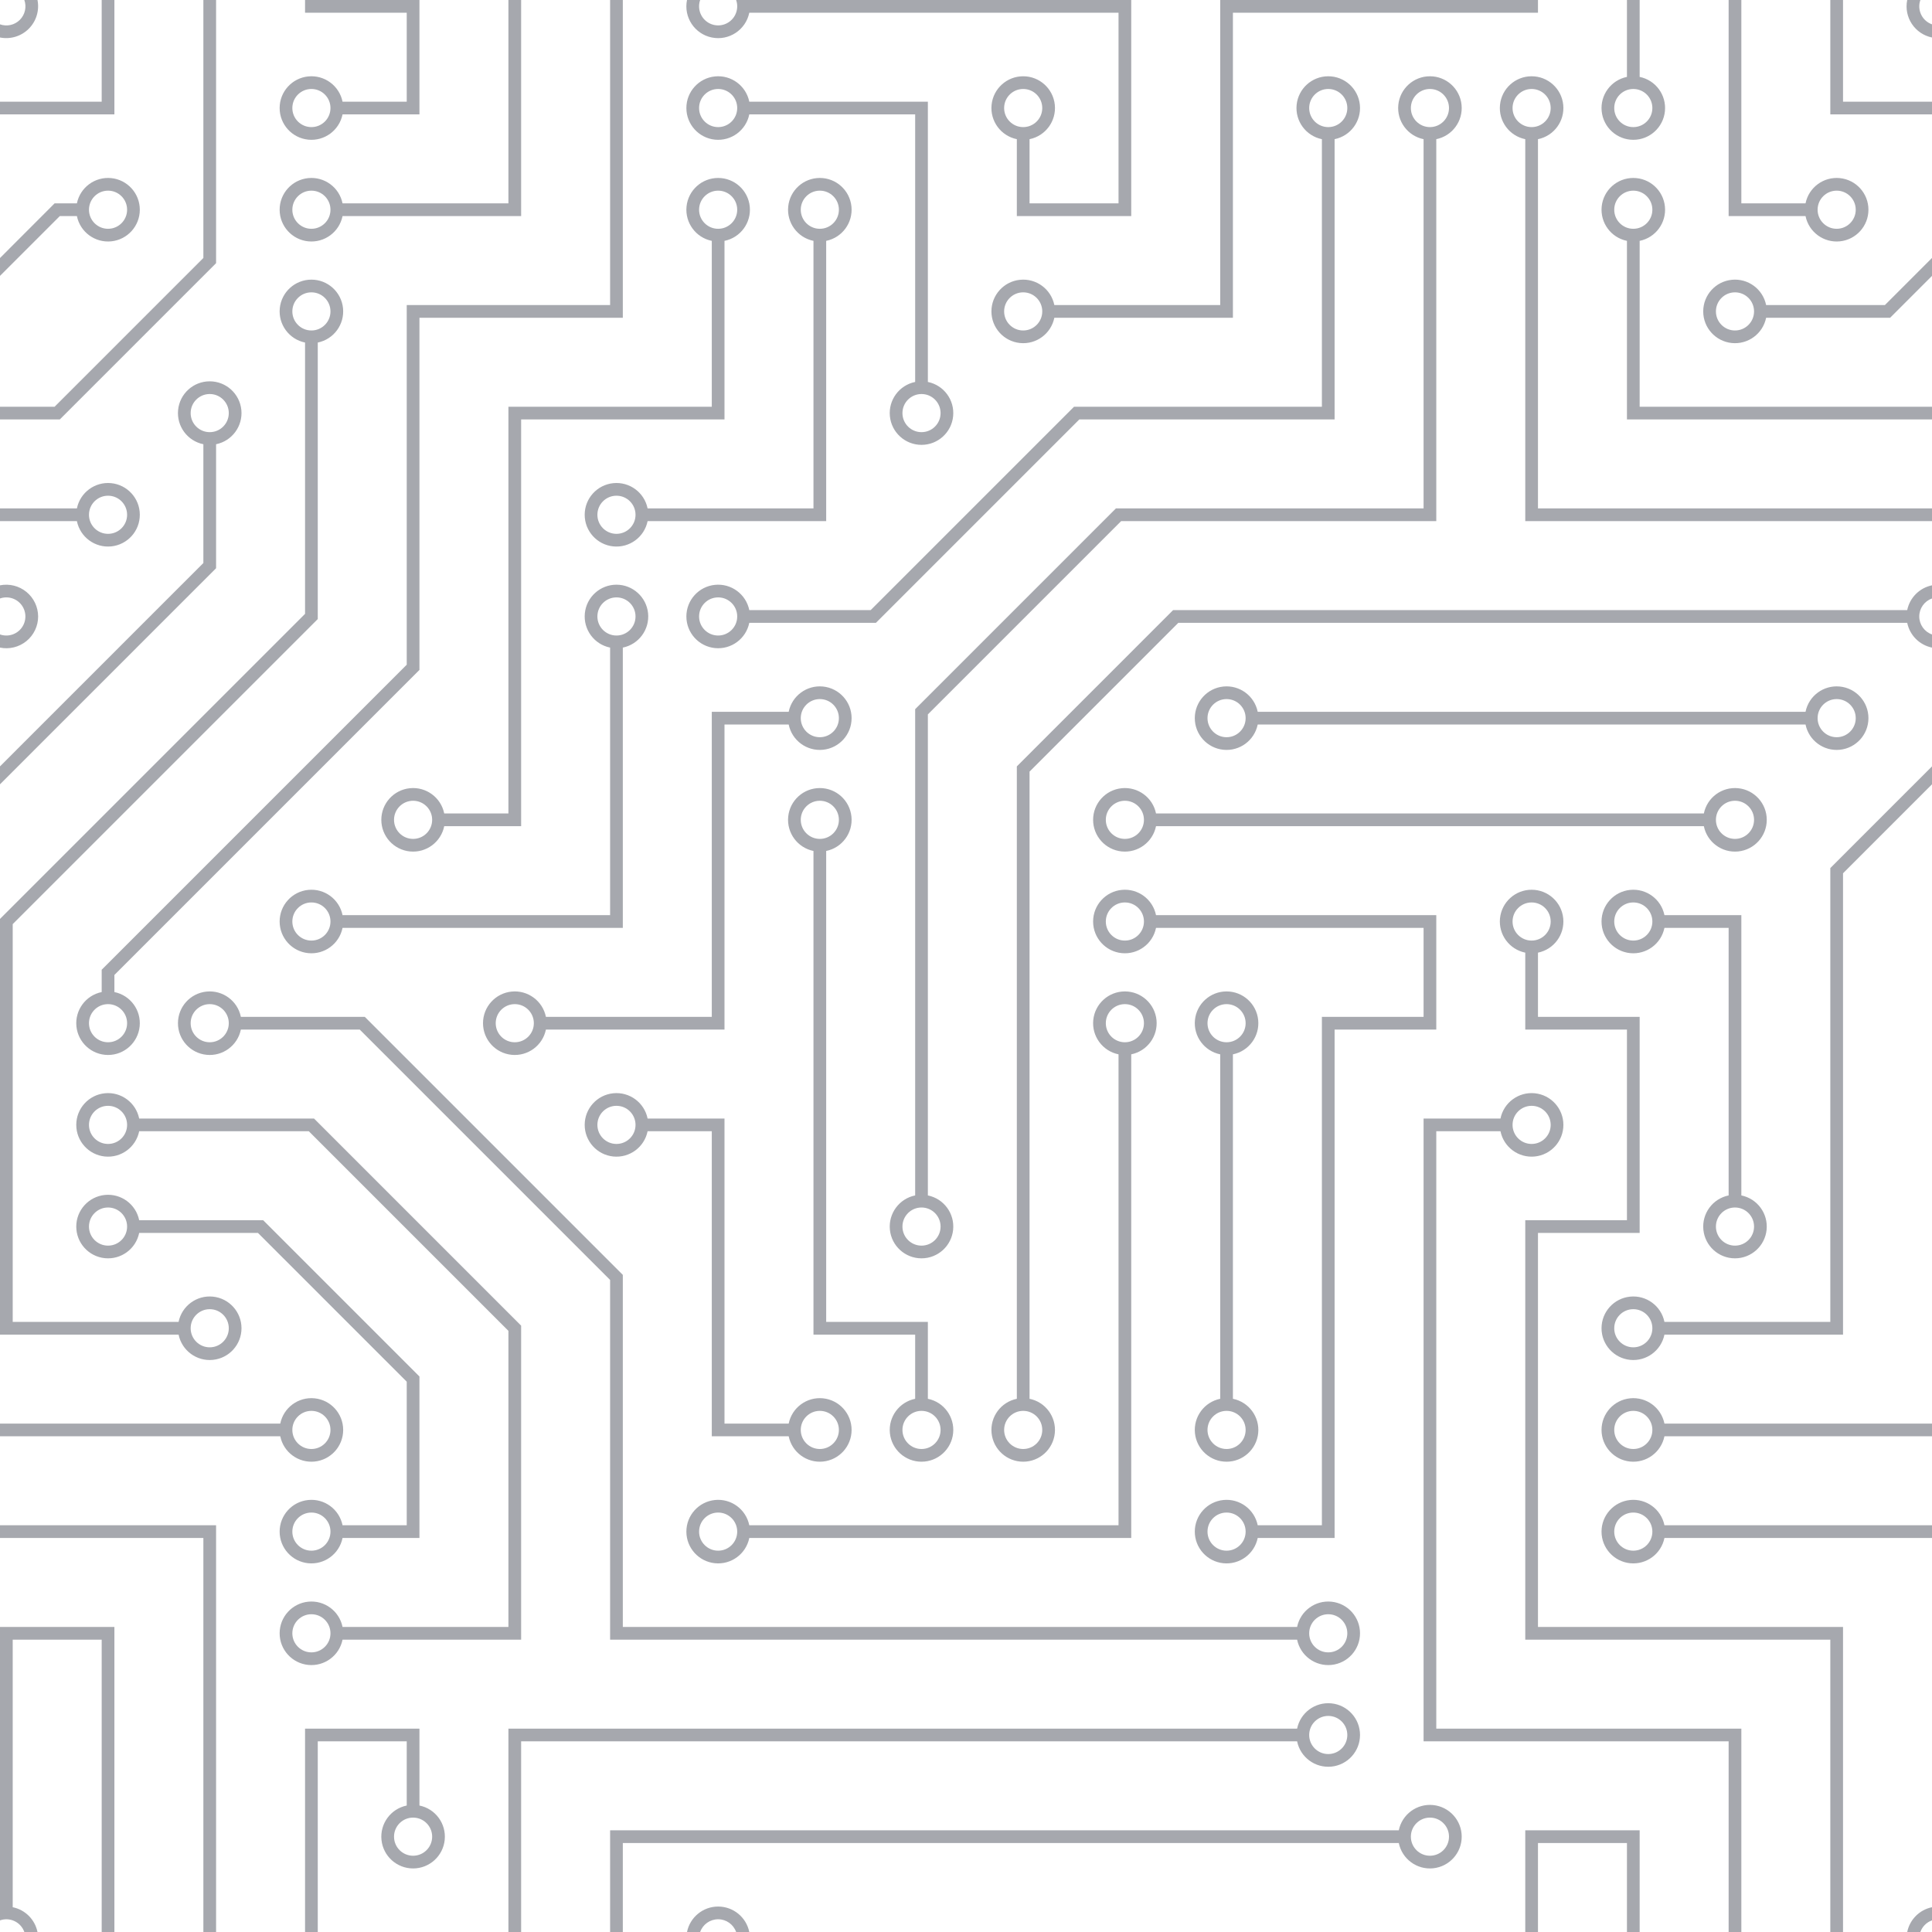
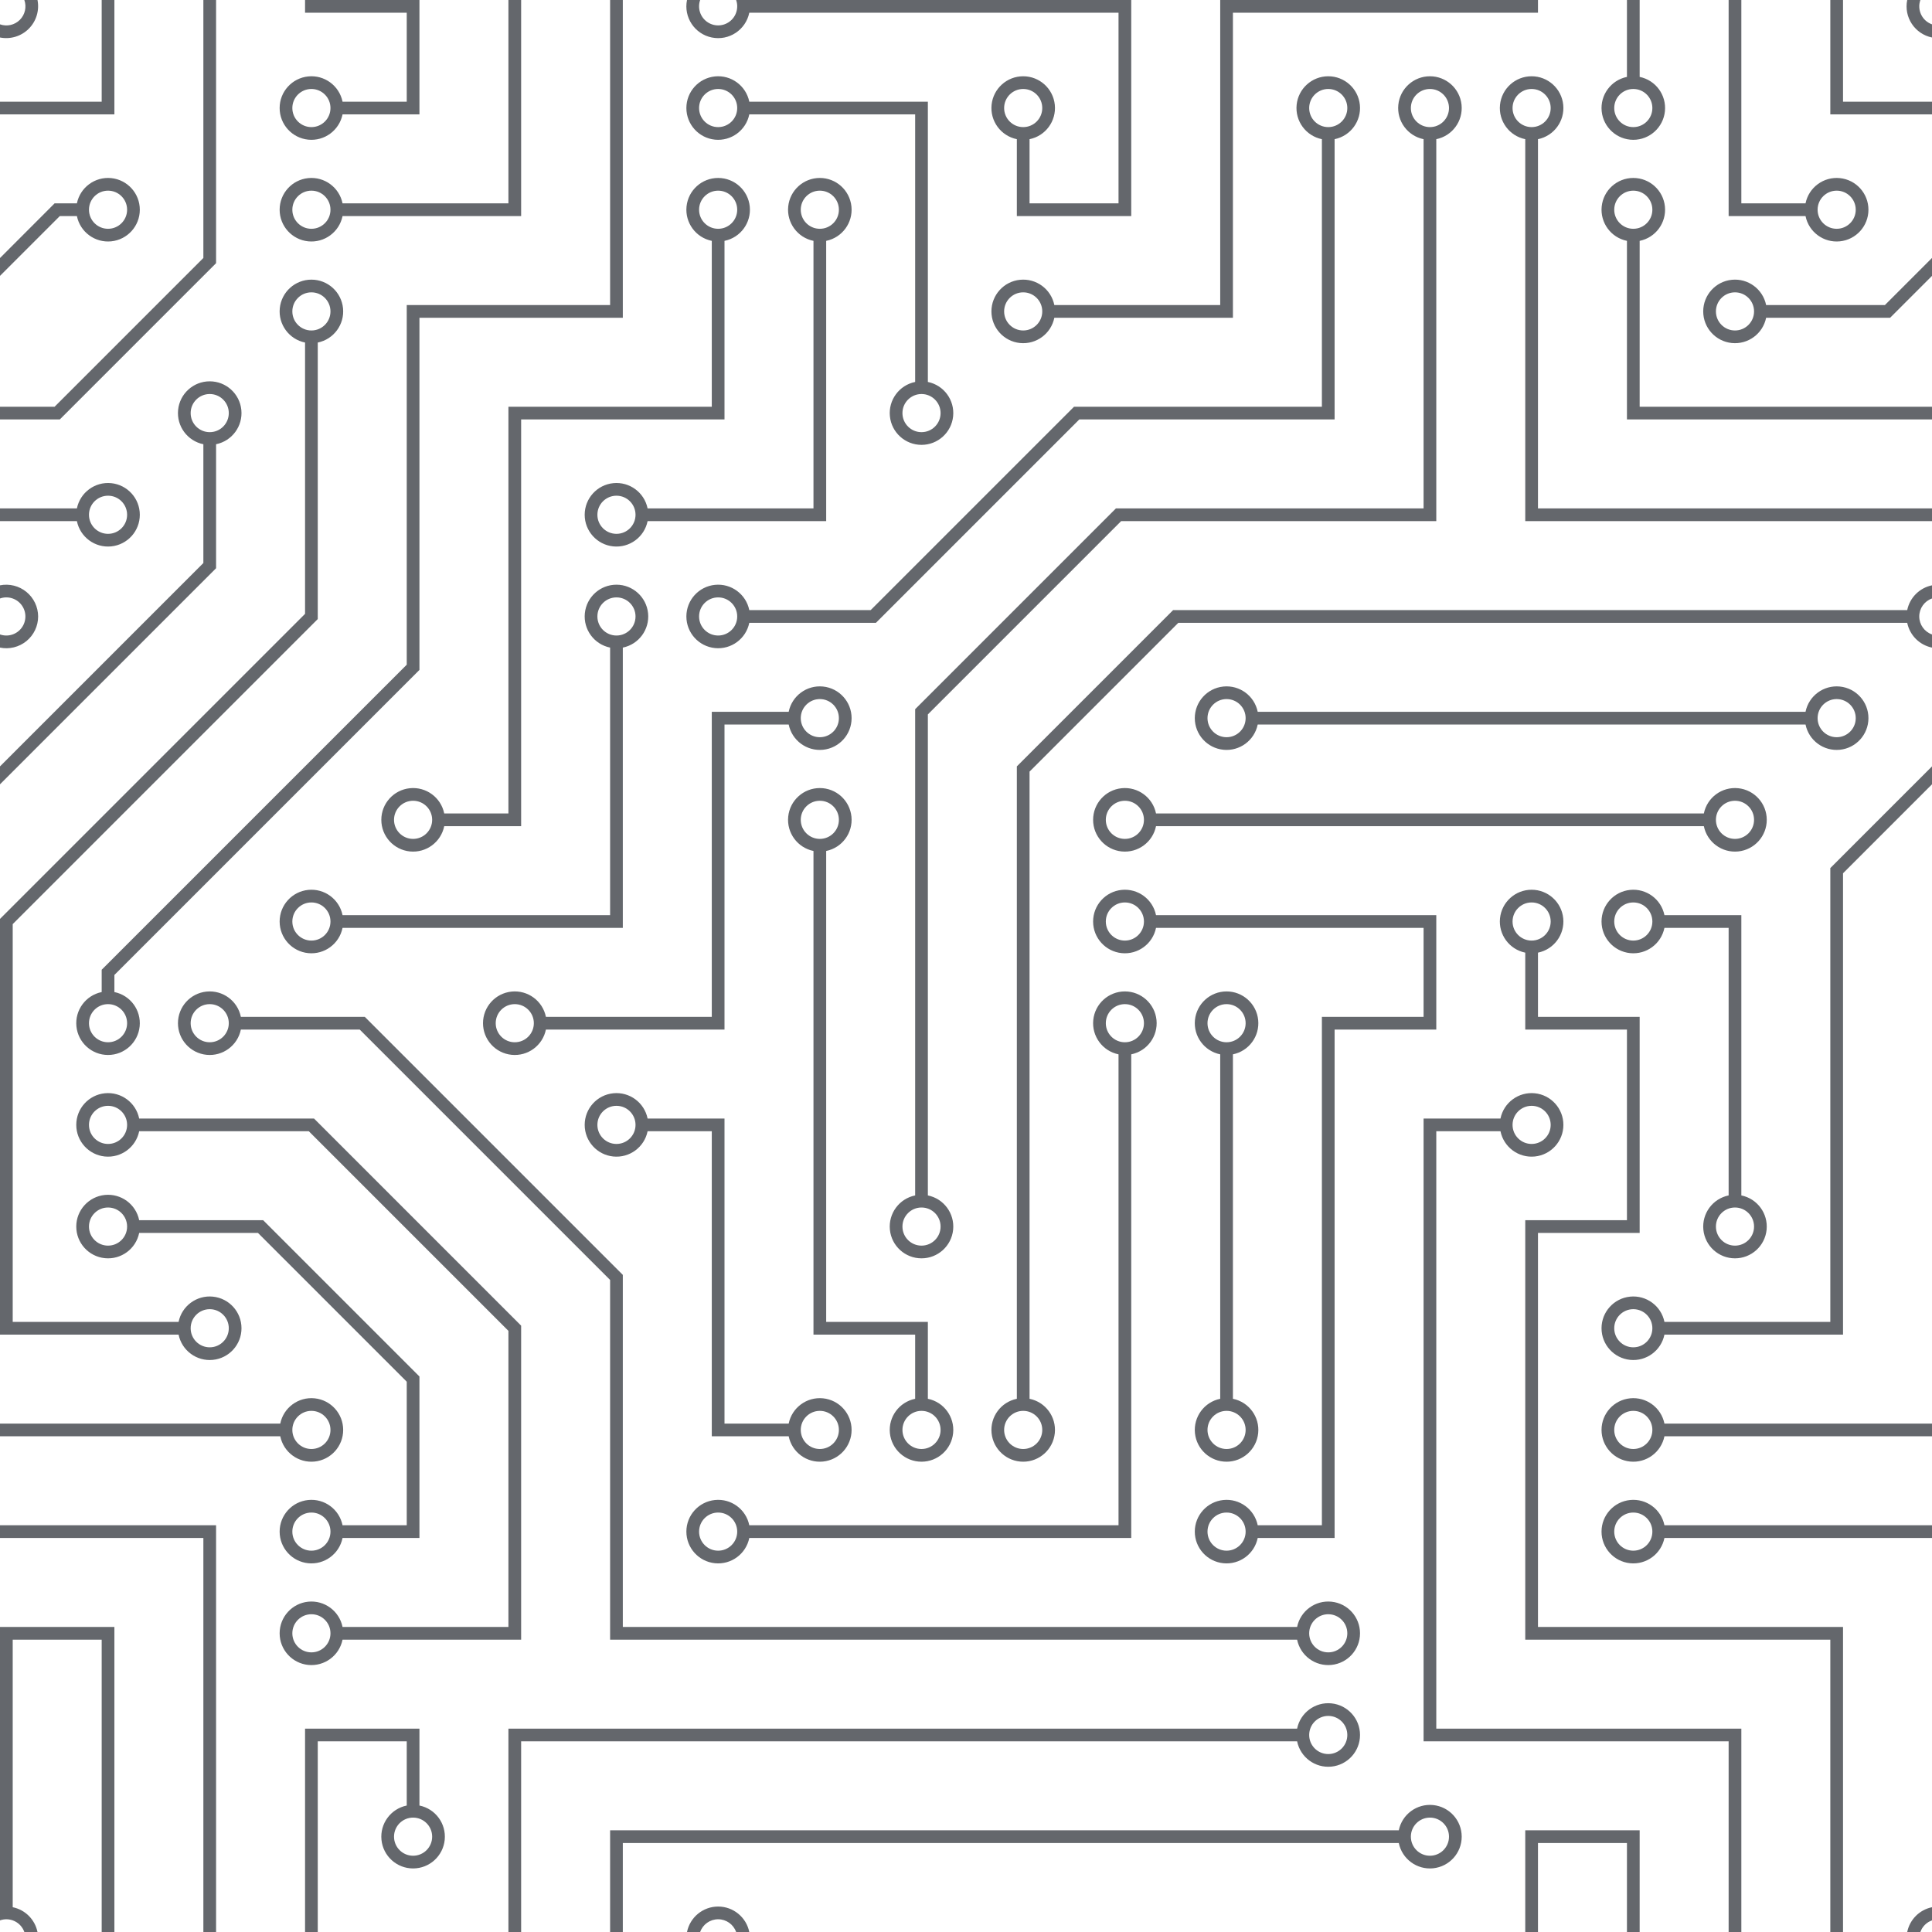
<svg xmlns="http://www.w3.org/2000/svg" viewBox="0 0 304 304">
-   <path fill="#222736" fill-opacity="0.4" d="M44.1 224a5 5 0 1 1 0 2H0v-2h44.1zm160 48a5 5 0 1 1 0 2H82v-2h122.1zm57.8-46a5 5 0 1 1 0-2H304v2h-42.1zm0 16a5 5 0 1 1 0-2H304v2h-42.1zm6.2-114a5 5 0 1 1 0 2h-86.2a5 5 0 1 1 0-2h86.2zm-256-48a5 5 0 1 1 0 2H0v-2h12.1zm185.8 34a5 5 0 1 1 0-2h86.2a5 5 0 1 1 0 2h-86.2zM258 12.1a5 5 0 1 1-2 0V0h2v12.1zm-64 208a5 5 0 1 1-2 0v-54.2a5 5 0 1 1 2 0v54.2zm48-198.2V80h62v2h-64V21.9a5 5 0 1 1 2 0zm16 16V64h46v2h-48V37.9a5 5 0 1 1 2 0zm-128 96V208h16v12.1a5 5 0 1 1-2 0V210h-16v-76.1a5 5 0 1 1 2 0zm-5.9-21.9a5 5 0 1 1 0 2H114v48H85.9a5 5 0 1 1 0-2H112v-48h12.1zm-6.2 130a5 5 0 1 1 0-2H176v-74.1a5 5 0 1 1 2 0V242h-60.1zm-16-64a5 5 0 1 1 0-2H114v48h10.1a5 5 0 1 1 0 2H112v-48h-10.1zM66 284.1a5 5 0 1 1-2 0V274H50v30h-2v-32h18v12.1zM236.1 176a5 5 0 1 1 0 2H226v94h48v32h-2v-30h-48v-98h12.1zm25.8-30a5 5 0 1 1 0-2H274v44.1a5 5 0 1 1-2 0V146h-10.1zm-64 96a5 5 0 1 1 0-2H208v-80h16v-14h-42.1a5 5 0 1 1 0-2H226v18h-16v80h-12.1zm86.2-210a5 5 0 1 1 0 2H272V0h2v32h10.1zM98 101.9V146H53.9a5 5 0 1 1 0-2H96v-42.1a5 5 0 1 1 2 0zM53.9 34a5 5 0 1 1 0-2H80V0h2v34H53.9zm60.1 3.9V66H82v64H69.9a5 5 0 1 1 0-2H80V64h32V37.9a5 5 0 1 1 2 0zM101.9 82a5 5 0 1 1 0-2H128V37.9a5 5 0 1 1 2 0V82h-28.1zm16-64a5 5 0 1 1 0-2H146v44.1a5 5 0 1 1-2 0V18h-26.1zm102.2 270a5 5 0 1 1 0 2H98v14h-2v-16h124.1zM242 149.9V160h16v34h-16v62h48v48h-2v-46h-48v-66h16v-30h-16v-12.1a5 5 0 1 1 2 0zM53.9 18a5 5 0 1 1 0-2H64V2H48V0h18v18H53.9zm112 32a5 5 0 1 1 0-2H192V0h50v2h-48v48h-28.1zm-48-48a5 5 0 0 1-9.8-2h2.07a3 3 0 1 0 5.66 0H178v34h-18V21.9a5 5 0 1 1 2 0V32h14V2h-58.1zm0 96a5 5 0 1 1 0-2H137l32-32h39V21.9a5 5 0 1 1 2 0V66h-40.17l-32 32H117.9zm28.1 90.1a5 5 0 1 1-2 0v-76.51L175.59 80H224V21.9a5 5 0 1 1 2 0V82h-49.59L146 112.41v75.69zm16 32a5 5 0 1 1-2 0v-99.51L184.59 96H300.1a5 5 0 0 1 3.9-3.9v2.07a3 3 0 0 0 0 5.66v2.07a5 5 0 0 1-3.9-3.9H185.41L162 121.41v98.69zm-144-64a5 5 0 1 1-2 0v-3.51l48-48V48h32V0h2v50H66v55.41l-48 48v2.69zM50 53.9v43.51l-48 48V208h26.1a5 5 0 1 1 0 2H0v-65.41l48-48V53.9a5 5 0 1 1 2 0zm-16 16V89.41l-34 34v-2.82l32-32V69.9a5 5 0 1 1 2 0zM12.1 32a5 5 0 1 1 0 2H9.41L0 43.41V40.6L8.59 32h3.51zm265.8 18a5 5 0 1 1 0-2h18.69l7.41-7.41v2.82L297.41 50H277.9zm-16 160a5 5 0 1 1 0-2H288v-71.41l16-16v2.82l-14 14V210h-28.1zm-208 32a5 5 0 1 1 0-2H64v-22.59L40.59 194H21.9a5 5 0 1 1 0-2H41.41L66 216.59V242H53.9zm150.2 14a5 5 0 1 1 0 2H96v-56.6L56.6 162H37.9a5 5 0 1 1 0-2h19.5L98 200.6V256h106.1zm-150.2 2a5 5 0 1 1 0-2H80v-46.59L48.59 178H21.9a5 5 0 1 1 0-2H49.41L82 208.59V258H53.9zM34 39.8v1.61L9.41 66H0v-2h8.59L32 40.59V0h2v39.8zM2 300.1a5 5 0 0 1 3.9 3.9H3.83A3 3 0 0 0 0 302.17V256h18v48h-2v-46H2v42.1zM34 241v63h-2v-62H0v-2h34v1zM17 18H0v-2h16V0h2v18h-1zm273-2h14v2h-16V0h2v16zm-32 273v15h-2v-14h-14v14h-2v-16h18v1zM0 92.1A5.02 5.02 0 0 1 6 97a5 5 0 0 1-6 4.9v-2.07a3 3 0 1 0 0-5.66V92.1zM80 272h2v32h-2v-32zm37.9 32h-2.07a3 3 0 0 0-5.66 0h-2.07a5 5 0 0 1 9.8 0zM5.9 0A5.02 5.02 0 0 1 0 5.9V3.83A3 3 0 0 0 3.83 0H5.9zm294.2 0h2.07A3 3 0 0 0 304 3.83V5.9a5 5 0 0 1-3.9-5.9zm3.9 300.1v2.07a3 3 0 0 0-1.83 1.83h-2.07a5 5 0 0 1 3.9-3.9zM97 100a3 3 0 1 0 0-6 3 3 0 0 0 0 6zm0-16a3 3 0 1 0 0-6 3 3 0 0 0 0 6zm16 16a3 3 0 1 0 0-6 3 3 0 0 0 0 6zm16 16a3 3 0 1 0 0-6 3 3 0 0 0 0 6zm0 16a3 3 0 1 0 0-6 3 3 0 0 0 0 6zm-48 32a3 3 0 1 0 0-6 3 3 0 0 0 0 6zm16 16a3 3 0 1 0 0-6 3 3 0 0 0 0 6zm32 48a3 3 0 1 0 0-6 3 3 0 0 0 0 6zm-16 16a3 3 0 1 0 0-6 3 3 0 0 0 0 6zm32-16a3 3 0 1 0 0-6 3 3 0 0 0 0 6zm0-32a3 3 0 1 0 0-6 3 3 0 0 0 0 6zm16 32a3 3 0 1 0 0-6 3 3 0 0 0 0 6zm32 16a3 3 0 1 0 0-6 3 3 0 0 0 0 6zm0-16a3 3 0 1 0 0-6 3 3 0 0 0 0 6zm-16-64a3 3 0 1 0 0-6 3 3 0 0 0 0 6zm16 0a3 3 0 1 0 0-6 3 3 0 0 0 0 6zm16 96a3 3 0 1 0 0-6 3 3 0 0 0 0 6zm0 16a3 3 0 1 0 0-6 3 3 0 0 0 0 6zm16 16a3 3 0 1 0 0-6 3 3 0 0 0 0 6zm16-144a3 3 0 1 0 0-6 3 3 0 0 0 0 6zm0 32a3 3 0 1 0 0-6 3 3 0 0 0 0 6zm16-32a3 3 0 1 0 0-6 3 3 0 0 0 0 6zm16-16a3 3 0 1 0 0-6 3 3 0 0 0 0 6zm-96 0a3 3 0 1 0 0-6 3 3 0 0 0 0 6zm0 16a3 3 0 1 0 0-6 3 3 0 0 0 0 6zm16-32a3 3 0 1 0 0-6 3 3 0 0 0 0 6zm96 0a3 3 0 1 0 0-6 3 3 0 0 0 0 6zm-16-64a3 3 0 1 0 0-6 3 3 0 0 0 0 6zm16-16a3 3 0 1 0 0-6 3 3 0 0 0 0 6zm-32 0a3 3 0 1 0 0-6 3 3 0 0 0 0 6zm0-16a3 3 0 1 0 0-6 3 3 0 0 0 0 6zm-16 0a3 3 0 1 0 0-6 3 3 0 0 0 0 6zm-16 0a3 3 0 1 0 0-6 3 3 0 0 0 0 6zm-16 0a3 3 0 1 0 0-6 3 3 0 0 0 0 6zM49 36a3 3 0 1 0 0-6 3 3 0 0 0 0 6zm-32 0a3 3 0 1 0 0-6 3 3 0 0 0 0 6zm32 16a3 3 0 1 0 0-6 3 3 0 0 0 0 6zM33 68a3 3 0 1 0 0-6 3 3 0 0 0 0 6zm16-48a3 3 0 1 0 0-6 3 3 0 0 0 0 6zm0 240a3 3 0 1 0 0-6 3 3 0 0 0 0 6zm16 32a3 3 0 1 0 0-6 3 3 0 0 0 0 6zm-16-64a3 3 0 1 0 0-6 3 3 0 0 0 0 6zm0 16a3 3 0 1 0 0-6 3 3 0 0 0 0 6zm-16-32a3 3 0 1 0 0-6 3 3 0 0 0 0 6zm80-176a3 3 0 1 0 0-6 3 3 0 0 0 0 6zm16 0a3 3 0 1 0 0-6 3 3 0 0 0 0 6zm-16-16a3 3 0 1 0 0-6 3 3 0 0 0 0 6zm32 48a3 3 0 1 0 0-6 3 3 0 0 0 0 6zm16-16a3 3 0 1 0 0-6 3 3 0 0 0 0 6zm0-32a3 3 0 1 0 0-6 3 3 0 0 0 0 6zm112 176a3 3 0 1 0 0-6 3 3 0 0 0 0 6zm-16 16a3 3 0 1 0 0-6 3 3 0 0 0 0 6zm0 16a3 3 0 1 0 0-6 3 3 0 0 0 0 6zm0 16a3 3 0 1 0 0-6 3 3 0 0 0 0 6zM17 180a3 3 0 1 0 0-6 3 3 0 0 0 0 6zm0 16a3 3 0 1 0 0-6 3 3 0 0 0 0 6zm0-32a3 3 0 1 0 0-6 3 3 0 0 0 0 6zm16 0a3 3 0 1 0 0-6 3 3 0 0 0 0 6zM17 84a3 3 0 1 0 0-6 3 3 0 0 0 0 6zm32 64a3 3 0 1 0 0-6 3 3 0 0 0 0 6zm16-16a3 3 0 1 0 0-6 3 3 0 0 0 0 6z" />
+   <path fill="#30353b" fill-opacity="0.75" d="M44.1 224a5 5 0 1 1 0 2H0v-2h44.1zm160 48a5 5 0 1 1 0 2H82v-2h122.1zm57.8-46a5 5 0 1 1 0-2H304v2h-42.1zm0 16a5 5 0 1 1 0-2H304v2h-42.1zm6.2-114a5 5 0 1 1 0 2h-86.2a5 5 0 1 1 0-2h86.2zm-256-48a5 5 0 1 1 0 2H0v-2h12.1zm185.8 34a5 5 0 1 1 0-2h86.2a5 5 0 1 1 0 2h-86.2zM258 12.1a5 5 0 1 1-2 0V0h2v12.1zm-64 208a5 5 0 1 1-2 0v-54.2a5 5 0 1 1 2 0v54.2zm48-198.2V80h62v2h-64V21.9a5 5 0 1 1 2 0zm16 16V64h46v2h-48V37.9a5 5 0 1 1 2 0zm-128 96V208h16v12.1a5 5 0 1 1-2 0V210h-16v-76.1a5 5 0 1 1 2 0zm-5.9-21.9a5 5 0 1 1 0 2H114v48H85.9a5 5 0 1 1 0-2H112v-48h12.1zm-6.2 130a5 5 0 1 1 0-2H176v-74.1a5 5 0 1 1 2 0V242h-60.1zm-16-64a5 5 0 1 1 0-2H114v48h10.1a5 5 0 1 1 0 2H112v-48h-10.1zM66 284.1a5 5 0 1 1-2 0V274H50v30h-2v-32h18v12.1zM236.1 176a5 5 0 1 1 0 2H226v94h48v32h-2v-30h-48v-98h12.1zm25.8-30a5 5 0 1 1 0-2H274v44.1a5 5 0 1 1-2 0V146h-10.1zm-64 96a5 5 0 1 1 0-2H208v-80h16v-14h-42.1a5 5 0 1 1 0-2H226v18h-16v80h-12.1zm86.2-210a5 5 0 1 1 0 2H272V0h2v32h10.1zM98 101.9V146H53.9a5 5 0 1 1 0-2H96v-42.1a5 5 0 1 1 2 0zM53.9 34a5 5 0 1 1 0-2H80V0h2v34H53.9zm60.1 3.9V66H82v64H69.9a5 5 0 1 1 0-2H80V64h32V37.9a5 5 0 1 1 2 0zM101.9 82a5 5 0 1 1 0-2H128V37.9a5 5 0 1 1 2 0V82h-28.1zm16-64a5 5 0 1 1 0-2H146v44.1a5 5 0 1 1-2 0V18h-26.1zm102.2 270a5 5 0 1 1 0 2H98v14h-2v-16h124.1zM242 149.9V160h16v34h-16v62h48v48h-2v-46h-48v-66h16v-30h-16v-12.1a5 5 0 1 1 2 0zM53.9 18a5 5 0 1 1 0-2H64V2H48V0h18v18H53.9zm112 32a5 5 0 1 1 0-2H192V0h50v2h-48v48h-28.1zm-48-48a5 5 0 0 1-9.8-2h2.07a3 3 0 1 0 5.66 0H178v34h-18V21.9a5 5 0 1 1 2 0V32h14V2h-58.1zm0 96a5 5 0 1 1 0-2H137l32-32h39V21.9a5 5 0 1 1 2 0V66h-40.17l-32 32H117.9zm28.1 90.1a5 5 0 1 1-2 0v-76.51L175.59 80H224V21.9a5 5 0 1 1 2 0V82h-49.59L146 112.41v75.69zm16 32a5 5 0 1 1-2 0v-99.51L184.59 96H300.1a5 5 0 0 1 3.9-3.9v2.07a3 3 0 0 0 0 5.66v2.07a5 5 0 0 1-3.9-3.9H185.41L162 121.41v98.69zm-144-64a5 5 0 1 1-2 0v-3.51l48-48V48h32V0h2v50H66v55.41l-48 48v2.69zM50 53.9v43.51l-48 48V208h26.1a5 5 0 1 1 0 2H0v-65.41l48-48V53.9a5 5 0 1 1 2 0zm-16 16V89.41l-34 34v-2.82l32-32V69.9a5 5 0 1 1 2 0zM12.1 32a5 5 0 1 1 0 2H9.41L0 43.41V40.6L8.59 32h3.51zm265.8 18a5 5 0 1 1 0-2h18.69l7.41-7.41v2.82L297.41 50H277.9zm-16 160a5 5 0 1 1 0-2H288v-71.41l16-16v2.82l-14 14V210h-28.1zm-208 32a5 5 0 1 1 0-2H64v-22.59L40.59 194H21.9a5 5 0 1 1 0-2H41.41L66 216.59V242H53.9zm150.2 14a5 5 0 1 1 0 2H96v-56.6L56.6 162H37.9a5 5 0 1 1 0-2h19.5L98 200.6V256h106.1zm-150.2 2a5 5 0 1 1 0-2H80v-46.59L48.59 178H21.9a5 5 0 1 1 0-2H49.41L82 208.59V258H53.9zM34 39.8v1.61L9.41 66H0v-2h8.59L32 40.59V0h2v39.8zM2 300.1a5 5 0 0 1 3.9 3.9H3.83A3 3 0 0 0 0 302.17V256h18v48h-2v-46H2v42.1zM34 241v63h-2v-62H0v-2h34v1zM17 18H0v-2h16V0h2v18h-1zm273-2h14v2h-16V0h2v16zm-32 273v15h-2v-14h-14v14h-2v-16h18v1zM0 92.1A5.02 5.02 0 0 1 6 97a5 5 0 0 1-6 4.9v-2.07a3 3 0 1 0 0-5.66V92.1zM80 272h2v32h-2v-32zm37.9 32h-2.07a3 3 0 0 0-5.66 0h-2.07a5 5 0 0 1 9.8 0zM5.9 0A5.02 5.02 0 0 1 0 5.9V3.83A3 3 0 0 0 3.83 0H5.9zm294.2 0h2.07A3 3 0 0 0 304 3.83V5.9a5 5 0 0 1-3.9-5.9zm3.9 300.1v2.07a3 3 0 0 0-1.83 1.83h-2.07a5 5 0 0 1 3.9-3.9zM97 100a3 3 0 1 0 0-6 3 3 0 0 0 0 6zm0-16a3 3 0 1 0 0-6 3 3 0 0 0 0 6zm16 16a3 3 0 1 0 0-6 3 3 0 0 0 0 6zm16 16a3 3 0 1 0 0-6 3 3 0 0 0 0 6zm0 16a3 3 0 1 0 0-6 3 3 0 0 0 0 6zm-48 32a3 3 0 1 0 0-6 3 3 0 0 0 0 6zm16 16a3 3 0 1 0 0-6 3 3 0 0 0 0 6zm32 48a3 3 0 1 0 0-6 3 3 0 0 0 0 6zm-16 16a3 3 0 1 0 0-6 3 3 0 0 0 0 6zm32-16a3 3 0 1 0 0-6 3 3 0 0 0 0 6zm0-32a3 3 0 1 0 0-6 3 3 0 0 0 0 6zm16 32a3 3 0 1 0 0-6 3 3 0 0 0 0 6zm32 16a3 3 0 1 0 0-6 3 3 0 0 0 0 6zm0-16a3 3 0 1 0 0-6 3 3 0 0 0 0 6zm-16-64a3 3 0 1 0 0-6 3 3 0 0 0 0 6zm16 0a3 3 0 1 0 0-6 3 3 0 0 0 0 6zm16 96a3 3 0 1 0 0-6 3 3 0 0 0 0 6zm0 16a3 3 0 1 0 0-6 3 3 0 0 0 0 6zm16 16a3 3 0 1 0 0-6 3 3 0 0 0 0 6zm16-144a3 3 0 1 0 0-6 3 3 0 0 0 0 6zm0 32a3 3 0 1 0 0-6 3 3 0 0 0 0 6zm16-32a3 3 0 1 0 0-6 3 3 0 0 0 0 6zm16-16a3 3 0 1 0 0-6 3 3 0 0 0 0 6zm-96 0a3 3 0 1 0 0-6 3 3 0 0 0 0 6zm0 16a3 3 0 1 0 0-6 3 3 0 0 0 0 6zm16-32a3 3 0 1 0 0-6 3 3 0 0 0 0 6zm96 0a3 3 0 1 0 0-6 3 3 0 0 0 0 6zm-16-64a3 3 0 1 0 0-6 3 3 0 0 0 0 6zm16-16a3 3 0 1 0 0-6 3 3 0 0 0 0 6zm-32 0a3 3 0 1 0 0-6 3 3 0 0 0 0 6zm0-16a3 3 0 1 0 0-6 3 3 0 0 0 0 6zm-16 0a3 3 0 1 0 0-6 3 3 0 0 0 0 6zm-16 0a3 3 0 1 0 0-6 3 3 0 0 0 0 6zm-16 0a3 3 0 1 0 0-6 3 3 0 0 0 0 6zM49 36a3 3 0 1 0 0-6 3 3 0 0 0 0 6zm-32 0a3 3 0 1 0 0-6 3 3 0 0 0 0 6zm32 16a3 3 0 1 0 0-6 3 3 0 0 0 0 6zM33 68a3 3 0 1 0 0-6 3 3 0 0 0 0 6zm16-48a3 3 0 1 0 0-6 3 3 0 0 0 0 6zm0 240a3 3 0 1 0 0-6 3 3 0 0 0 0 6zm16 32a3 3 0 1 0 0-6 3 3 0 0 0 0 6zm-16-64a3 3 0 1 0 0-6 3 3 0 0 0 0 6zm0 16a3 3 0 1 0 0-6 3 3 0 0 0 0 6zm-16-32a3 3 0 1 0 0-6 3 3 0 0 0 0 6zm80-176a3 3 0 1 0 0-6 3 3 0 0 0 0 6zm16 0a3 3 0 1 0 0-6 3 3 0 0 0 0 6zm-16-16a3 3 0 1 0 0-6 3 3 0 0 0 0 6zm32 48a3 3 0 1 0 0-6 3 3 0 0 0 0 6zm16-16a3 3 0 1 0 0-6 3 3 0 0 0 0 6zm0-32a3 3 0 1 0 0-6 3 3 0 0 0 0 6zm112 176a3 3 0 1 0 0-6 3 3 0 0 0 0 6zm-16 16a3 3 0 1 0 0-6 3 3 0 0 0 0 6zm0 16a3 3 0 1 0 0-6 3 3 0 0 0 0 6zm0 16a3 3 0 1 0 0-6 3 3 0 0 0 0 6zM17 180a3 3 0 1 0 0-6 3 3 0 0 0 0 6zm0 16a3 3 0 1 0 0-6 3 3 0 0 0 0 6zm0-32a3 3 0 1 0 0-6 3 3 0 0 0 0 6zm16 0a3 3 0 1 0 0-6 3 3 0 0 0 0 6zM17 84a3 3 0 1 0 0-6 3 3 0 0 0 0 6zm32 64a3 3 0 1 0 0-6 3 3 0 0 0 0 6zm16-16a3 3 0 1 0 0-6 3 3 0 0 0 0 6z" />
</svg>
